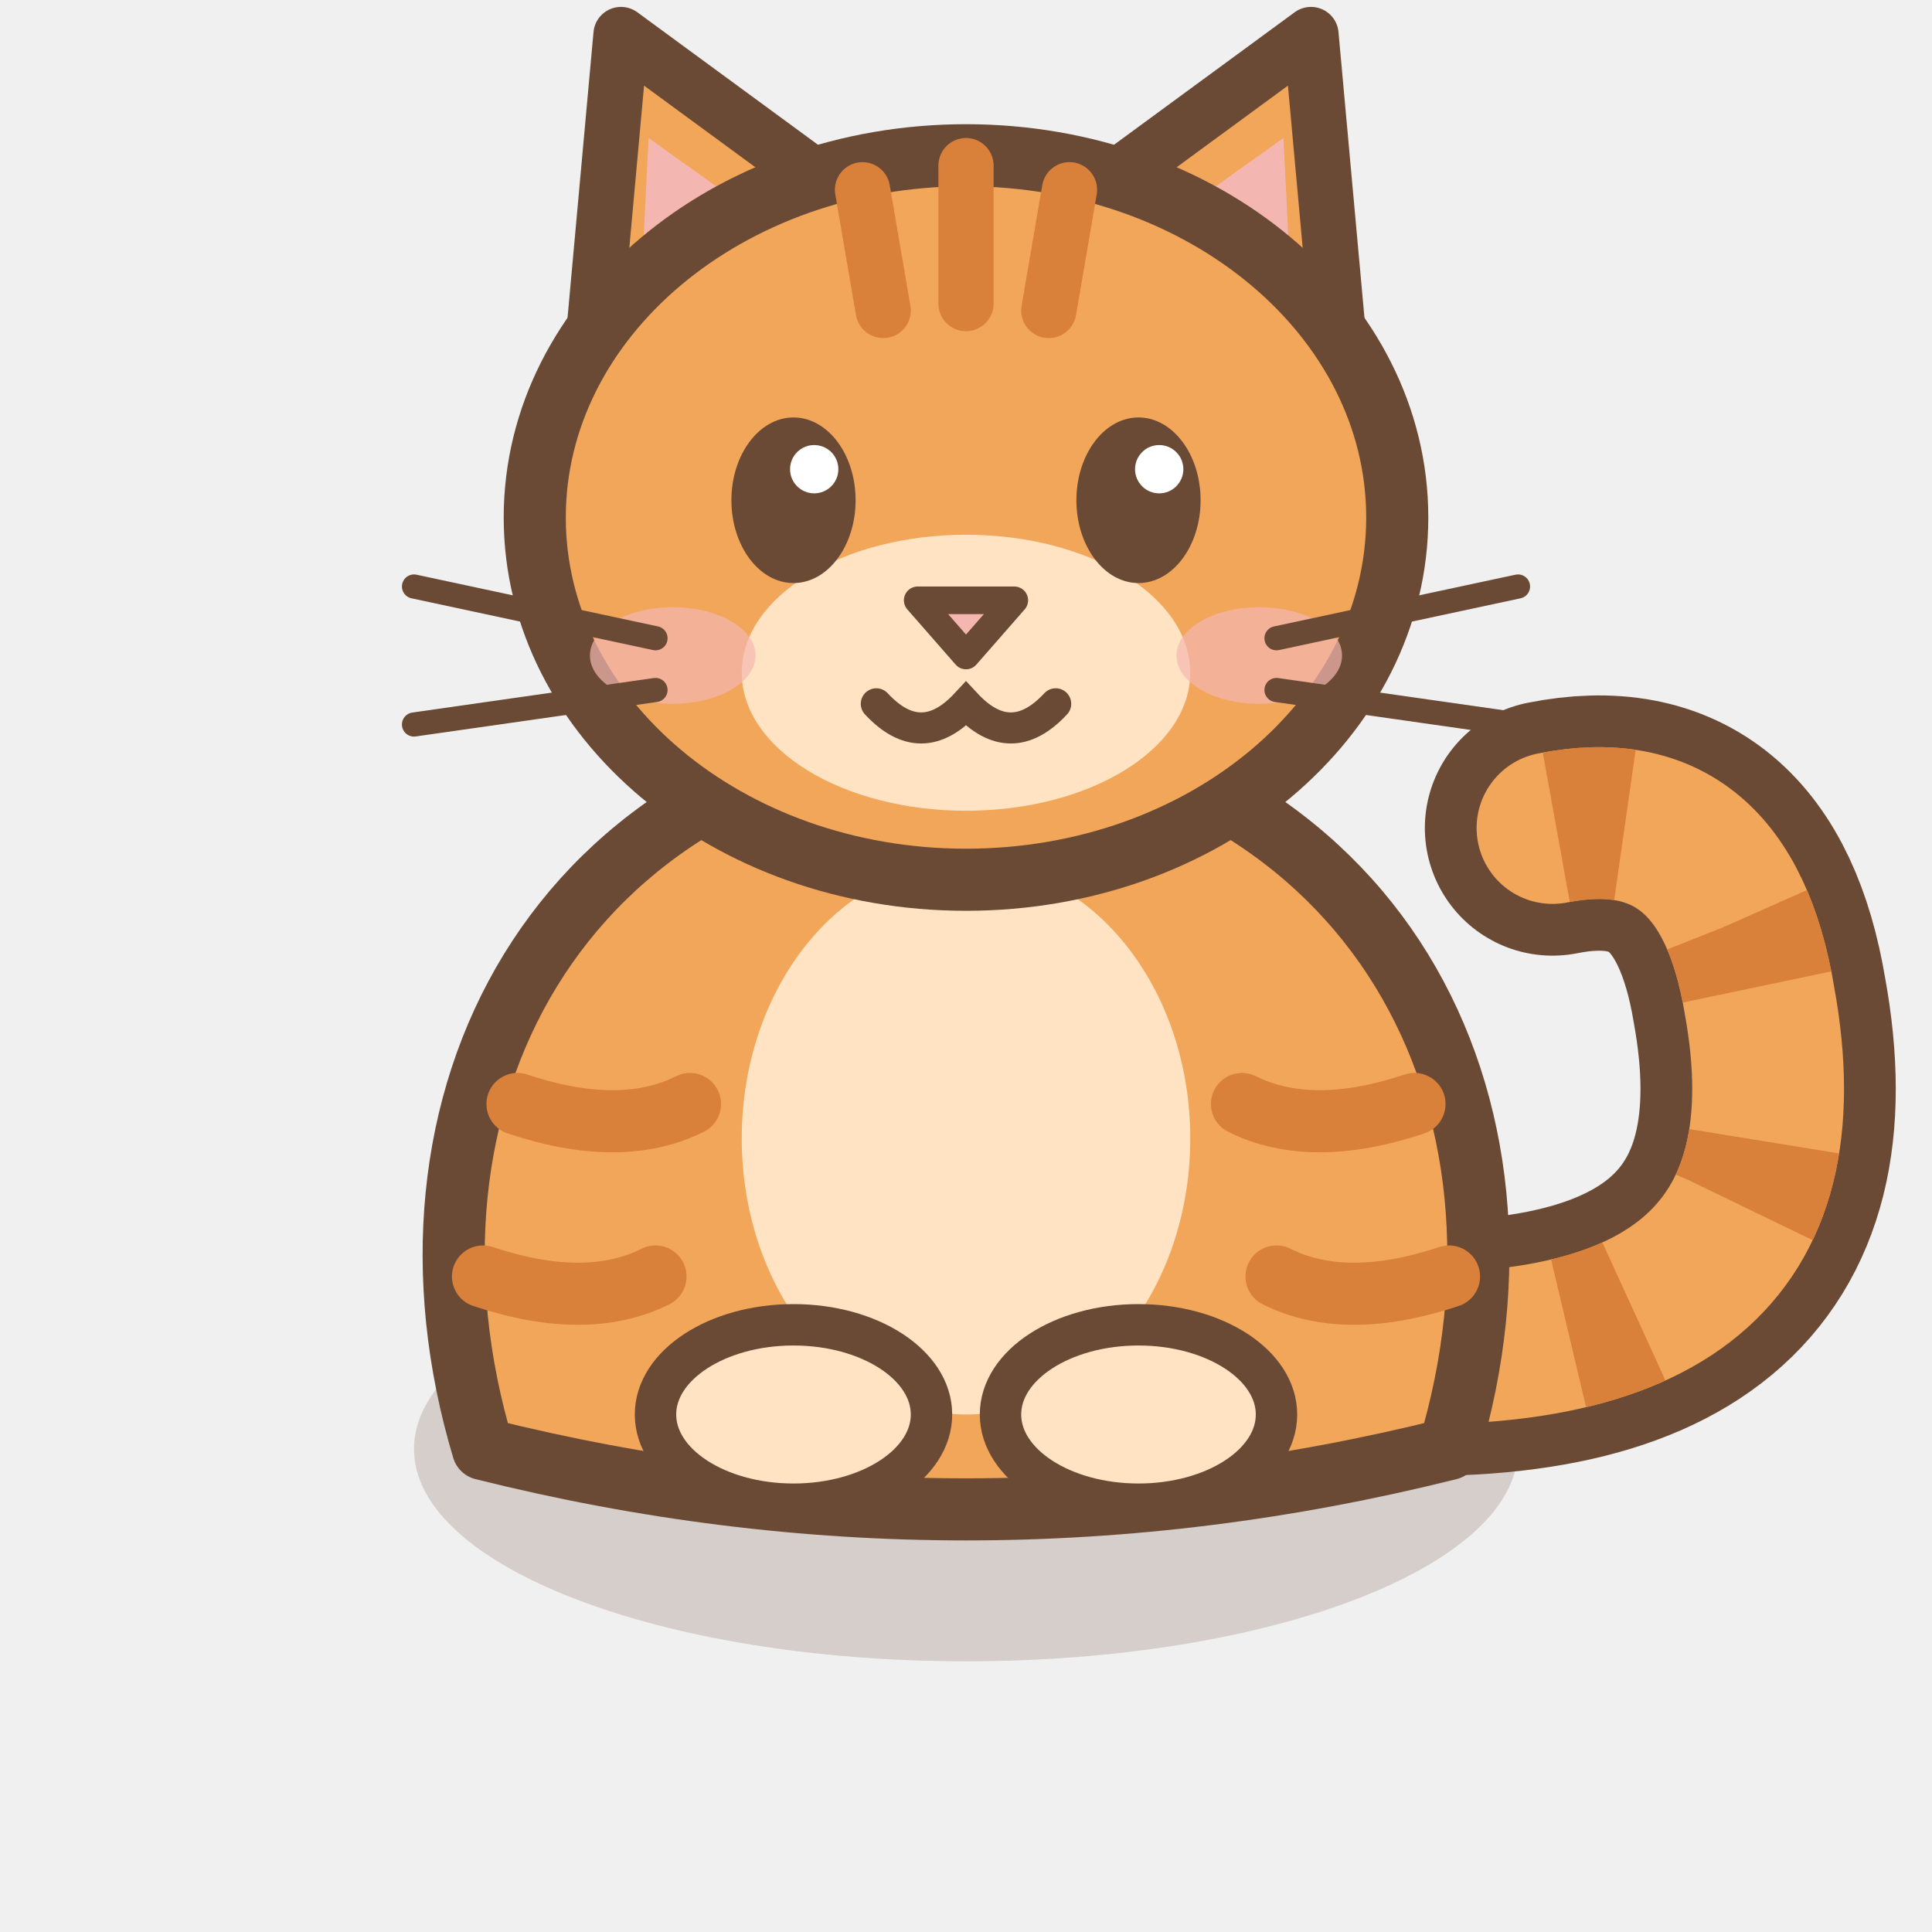
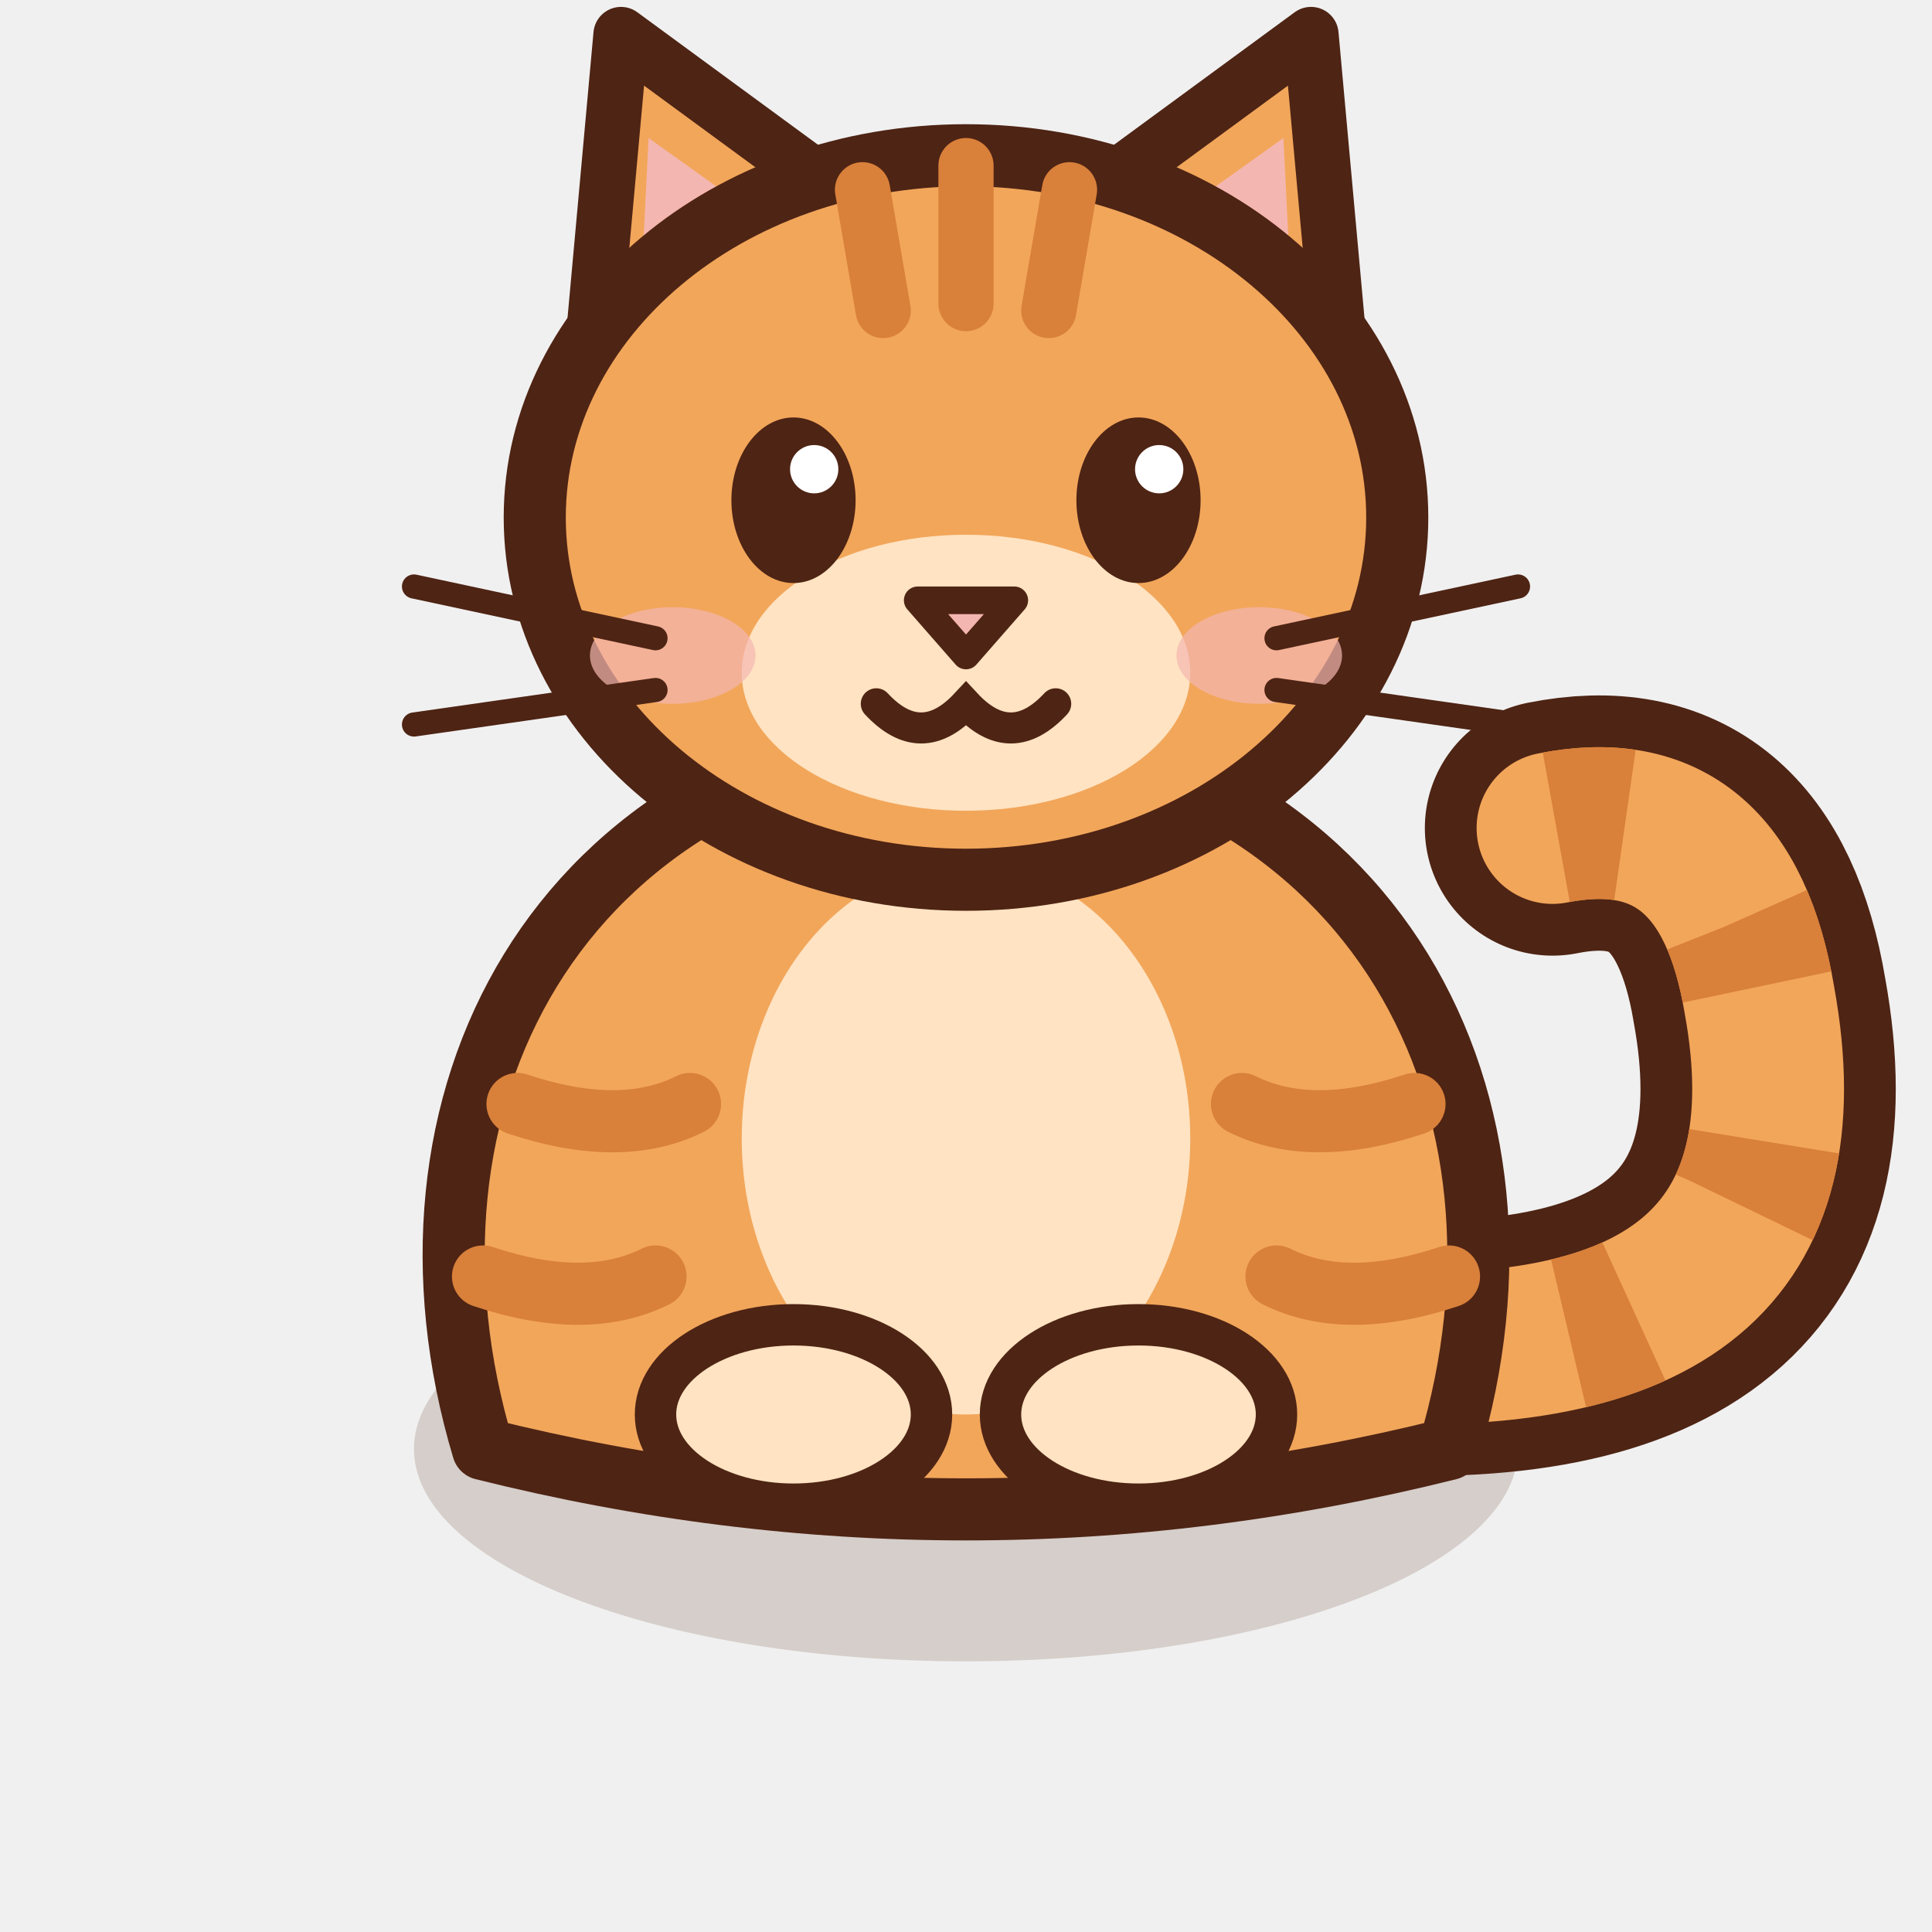
<svg xmlns="http://www.w3.org/2000/svg" width="1024" height="1024" viewBox="155.2 320.4 56 56">
  <g transform="translate(183.2 362.4)">
    <ellipse cx="0" cy="0" rx="16" ry="6.154" fill="rgba(90,55,30,0.18)" />
-     <path d="M11 -3 Q25 -2 23 -13 Q22 -19 17 -18" fill="none" stroke="#6B4A35" stroke-width="7.4" stroke-linecap="round" />
+     <path d="M11 -3 Q25 -2 23 -13 Q22 -19 17 -18" fill="none" stroke="#4E2414" stroke-width="7.4" stroke-linecap="round" />
    <path d="M11 -3 Q25 -2 23 -13 Q22 -19 17 -18" fill="none" stroke="#F2A65A" stroke-width="4.4" stroke-linecap="round" />
    <path d="M11 -3 Q25 -2 23 -13 Q22 -19 17 -18" fill="none" stroke="#D9803A" stroke-width="4.4" stroke-dasharray="2 4.5" />
-     <path d="M-14 0 C-17 -10 -12 -20 0 -21 C12 -20 17 -10 14 0 Q0 3.5 -14 0 Z" fill="#F2A65A" stroke="#6B4A35" stroke-width="1.8" stroke-linejoin="round" stroke-linecap="round" />
+     <path d="M-14 0 C-17 -10 -12 -20 0 -21 C12 -20 17 -10 14 0 Q0 3.5 -14 0 Z" fill="#F2A65A" stroke="#4E2414" stroke-width="1.8" stroke-linejoin="round" stroke-linecap="round" />
    <path d="M-13 -10 q3 1 5 0 M13 -10 q-3 1 -5 0 M-14 -5 q3 1 5 0 M14 -5 q-3 1 -5 0" fill="none" stroke="#D9803A" stroke-width="1.8" stroke-linecap="round" />
    <ellipse cx="0" cy="-9" rx="6.5" ry="8" fill="#FFE3C2" stroke="none" />
-     <ellipse cx="-5" cy="-1" rx="4" ry="2.6" fill="#FFE3C2" stroke="#6B4A35" stroke-width="1.2" stroke-linejoin="round" stroke-linecap="round" />
-     <ellipse cx="5" cy="-1" rx="4" ry="2.6" fill="#FFE3C2" stroke="#6B4A35" stroke-width="1.2" stroke-linejoin="round" stroke-linecap="round" />
-     <path d="M-11 -30 L-10 -41 L-2.5 -35.5 Z" fill="#F2A65A" stroke="#6B4A35" stroke-width="1.6" stroke-linejoin="round" stroke-linecap="round" />
-     <path d="M11 -30 L10 -41 L2.5 -35.5 Z" fill="#F2A65A" stroke="#6B4A35" stroke-width="1.6" stroke-linejoin="round" stroke-linecap="round" />
+     <ellipse cx="-5" cy="-1" rx="4" ry="2.6" fill="#FFE3C2" stroke="#4E2414" stroke-width="1.2" stroke-linejoin="round" stroke-linecap="round" />
+     <ellipse cx="5" cy="-1" rx="4" ry="2.6" fill="#FFE3C2" stroke="#4E2414" stroke-width="1.2" stroke-linejoin="round" stroke-linecap="round" />
+     <path d="M-11 -30 L-10 -41 L-2.5 -35.5 Z" fill="#F2A65A" stroke="#4E2414" stroke-width="1.6" stroke-linejoin="round" stroke-linecap="round" />
+     <path d="M11 -30 L10 -41 L2.5 -35.5 Z" fill="#F2A65A" stroke="#4E2414" stroke-width="1.6" stroke-linejoin="round" stroke-linecap="round" />
    <path d="M-9.5 -32 L-9.2 -38 L-5 -35 Z" fill="#F4B6B0" stroke="none" />
    <path d="M9.5 -32 L9.2 -38 L5 -35 Z" fill="#F4B6B0" stroke="none" />
-     <ellipse cx="0" cy="-27" rx="12.5" ry="10.5" fill="#F2A65A" stroke="#6B4A35" stroke-width="1.8" stroke-linejoin="round" stroke-linecap="round" />
+     <ellipse cx="0" cy="-27" rx="12.5" ry="10.5" fill="#F2A65A" stroke="#4E2414" stroke-width="1.8" stroke-linejoin="round" stroke-linecap="round" />
    <path d="M-3 -36.5 l0.6 3.5 M0 -37.2 l0 4 M3 -36.5 l-0.6 3.5" fill="none" stroke="#D9803A" stroke-width="1.6" stroke-linecap="round" />
    <ellipse cx="0" cy="-22.5" rx="6.5" ry="4" fill="#FFE3C2" stroke="none" />
-     <ellipse cx="-5" cy="-27.5" rx="1.8" ry="2.4" fill="#6B4A35" />
-     <ellipse cx="5" cy="-27.5" rx="1.8" ry="2.4" fill="#6B4A35" />
+     <ellipse cx="-5" cy="-27.5" rx="1.8" ry="2.4" fill="#4E2414" />
+     <ellipse cx="5" cy="-27.5" rx="1.8" ry="2.4" fill="#4E2414" />
    <circle cx="-4.4" cy="-28.4" r="0.7" fill="#fff" />
    <circle cx="5.6" cy="-28.4" r="0.7" fill="#fff" />
    <ellipse cx="-8.5" cy="-23" rx="2.4" ry="1.4" fill="#F4B6B0" opacity="0.7" />
    <ellipse cx="8.5" cy="-23" rx="2.4" ry="1.4" fill="#F4B6B0" opacity="0.7" />
-     <path d="M-1.4 -24.6 L1.4 -24.6 L0 -23 Z" fill="#F4B6B0" stroke="#6B4A35" stroke-width="0.8" stroke-linejoin="round" stroke-linecap="round" />
-     <path d="M-2.6 -21.6 q1.3 1.4 2.6 0 q1.3 1.4 2.6 0" fill="none" stroke="#6B4A35" stroke-width="0.9" stroke-linecap="round" />
-     <path d="M-9 -23.5 L-16 -25 M-9 -22 L-16 -21 M9 -23.5 L16 -25 M9 -22 L16 -21" stroke="#6B4A35" stroke-width="0.7" stroke-linecap="round" />
+     <path d="M-1.4 -24.6 L1.4 -24.6 L0 -23 Z" fill="#F4B6B0" stroke="#4E2414" stroke-width="0.8" stroke-linejoin="round" stroke-linecap="round" />
+     <path d="M-2.6 -21.6 q1.3 1.4 2.6 0 q1.3 1.4 2.6 0" fill="none" stroke="#4E2414" stroke-width="0.9" stroke-linecap="round" />
+     <path d="M-9 -23.5 L-16 -25 M-9 -22 L-16 -21 M9 -23.5 L16 -25 M9 -22 L16 -21" stroke="#4E2414" stroke-width="0.7" stroke-linecap="round" />
  </g>
</svg>
